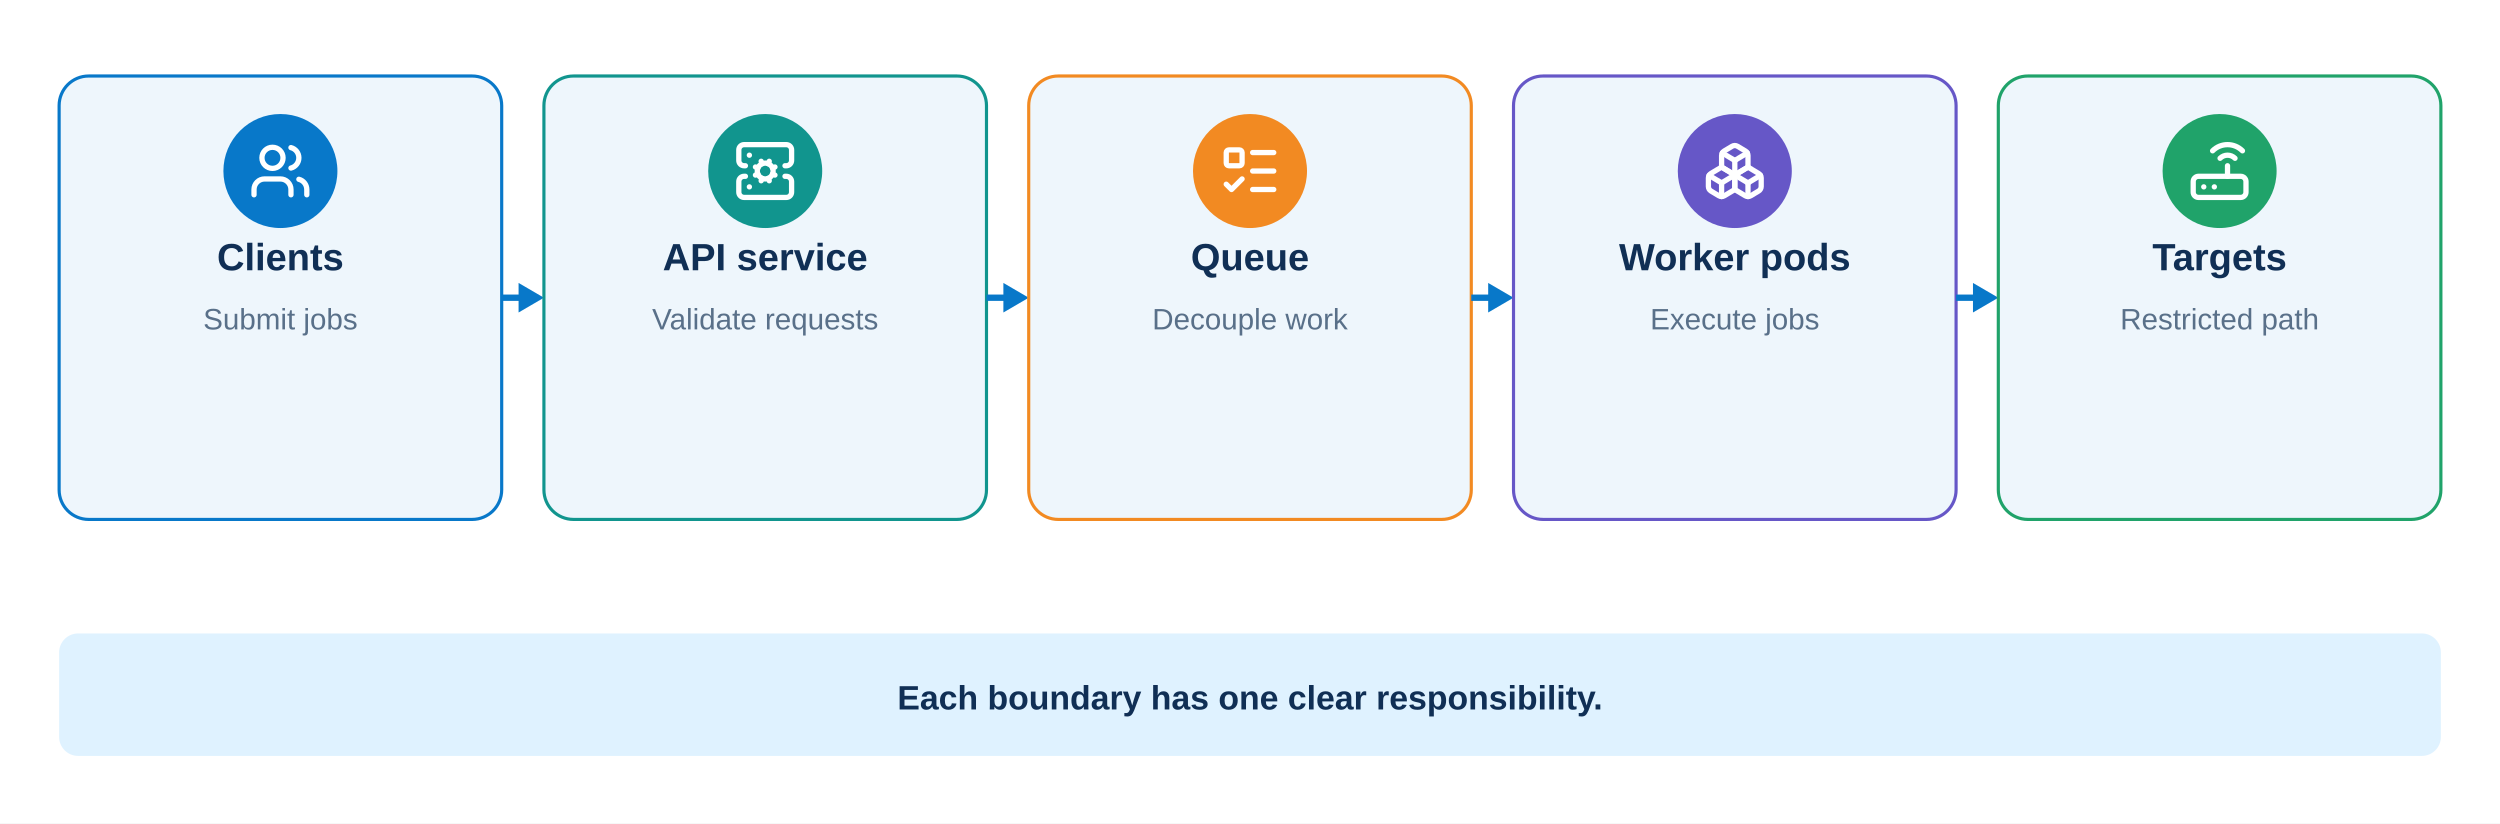
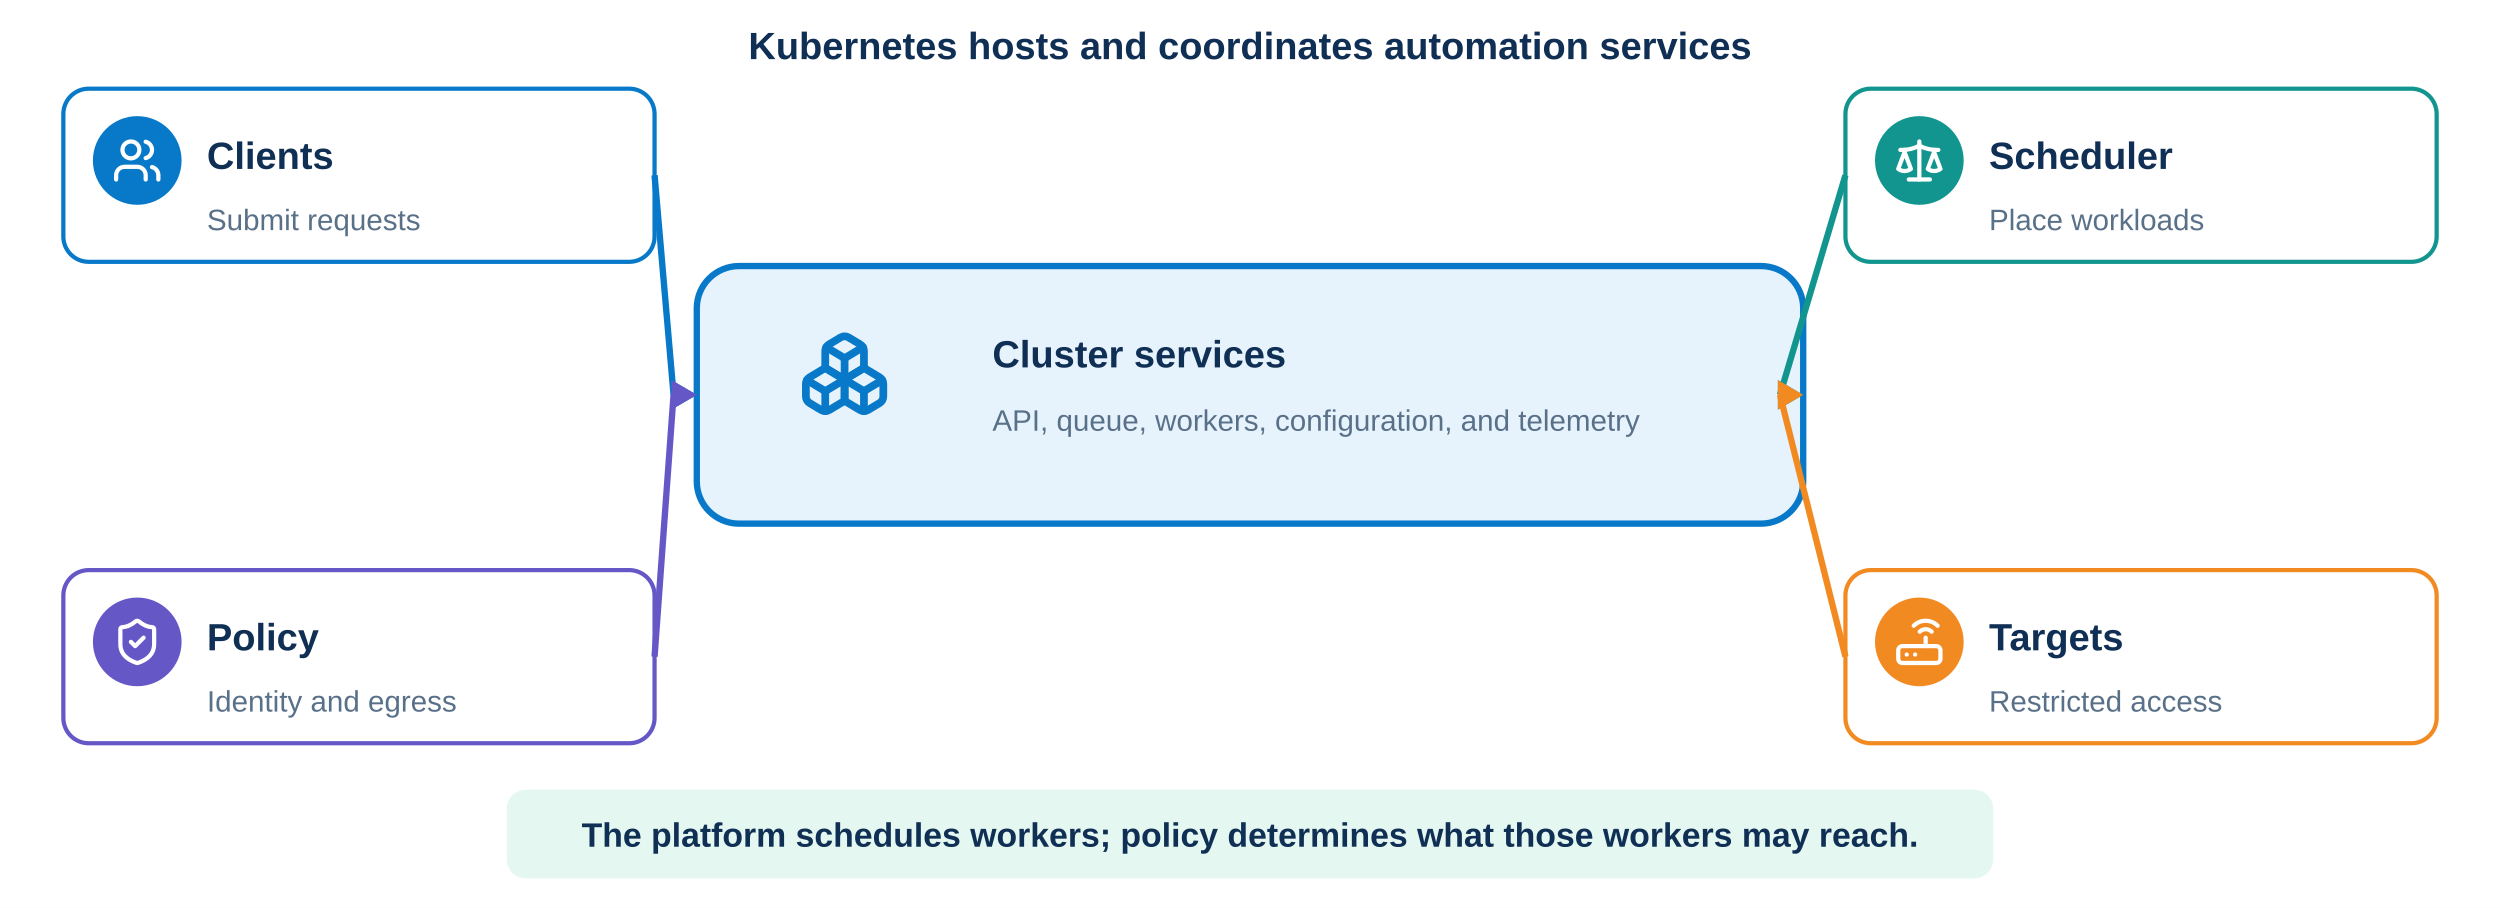
- <svg xmlns="http://www.w3.org/2000/svg" width="1184" height="390" viewBox="0 0 1184 390">
+ <svg xmlns="http://www.w3.org/2000/svg" width="1184" height="430" viewBox="0 0 1184 430">
  <rect width="100%" height="100%" fill="white" />
  <style>.label{font:700 18px Arial,sans-serif;fill:#102f55}.sub{font:400 14px Arial,sans-serif;fill:#597089}.band{font:700 16px Arial,sans-serif;fill:#102f55}.small{font:600 14px Arial,sans-serif;fill:#102f55}</style>
-   <rect x="28" y="36" width="209.6" height="210" rx="14" fill="#eef6fc" stroke="#0878c9" stroke-width="1.5" />
-   <circle cx="132.8" cy="81" r="27" fill="#0878c9" />
-   <g transform="translate(117.8 66) scale(1.25)" fill="none" stroke="#ffffff" stroke-width="2" stroke-linecap="round" stroke-linejoin="round">
-     <path d="M16 21v-2a4 4 0 0 0-4-4H6a4 4 0 0 0-4 4v2" />
-     <path d="M16 3.128a4 4 0 0 1 0 7.744" />
-     <path d="M22 21v-2a4 4 0 0 0-3-3.87" />
-     <circle cx="9" cy="7" r="4" />
-   </g>
-   <text x="132.8" y="128" text-anchor="middle" class="label">Clients</text>
-   <text x="132.8" y="156" text-anchor="middle" class="sub">Submit jobs</text>
-   <line x1="237.6" y1="141" x2="246.6" y2="141" stroke="#0878c9" stroke-width="3" />
-   <path d="M245.6 134 L257.6 141 L245.6 148Z" fill="#0878c9" />
-   <rect x="257.6" y="36" width="209.6" height="210" rx="14" fill="#eef6fc" stroke="#11958e" stroke-width="1.5" />
-   <circle cx="362.4" cy="81" r="27" fill="#11958e" />
-   <g transform="translate(347.4 66) scale(1.25)" fill="none" stroke="#ffffff" stroke-width="2" stroke-linecap="round" stroke-linejoin="round">
-     <path d="m10.852 14.772-.383.923" />
-     <path d="M13.148 14.772a3 3 0 1 0-2.296-5.544l-.383-.923" />
-     <path d="m13.148 9.228.383-.923" />
-     <path d="m13.53 15.696-.382-.924a3 3 0 1 1-2.296-5.544" />
-     <path d="m14.772 10.852.923-.383" />
-     <path d="m14.772 13.148.923.383" />
-     <path d="M4.5 10H4a2 2 0 0 1-2-2V4a2 2 0 0 1 2-2h16a2 2 0 0 1 2 2v4a2 2 0 0 1-2 2h-.5" />
-     <path d="M4.5 14H4a2 2 0 0 0-2 2v4a2 2 0 0 0 2 2h16a2 2 0 0 0 2-2v-4a2 2 0 0 0-2-2h-.5" />
-     <path d="M6 18h.01" />
-     <path d="M6 6h.01" />
-     <path d="m9.228 10.852-.923-.383" />
-     <path d="m9.228 13.148-.923.383" />
-   </g>
-   <text x="362.4" y="128" text-anchor="middle" class="label">API service</text>
-   <text x="362.4" y="156" text-anchor="middle" class="sub">Validate requests</text>
-   <line x1="467.2" y1="141" x2="476.2" y2="141" stroke="#0878c9" stroke-width="3" />
-   <path d="M475.2 134 L487.2 141 L475.2 148Z" fill="#0878c9" />
-   <rect x="487.2" y="36" width="209.6" height="210" rx="14" fill="#eef6fc" stroke="#f28a22" stroke-width="1.5" />
-   <circle cx="592" cy="81" r="27" fill="#f28a22" />
-   <g transform="translate(577 66) scale(1.25)" fill="none" stroke="#ffffff" stroke-width="2" stroke-linecap="round" stroke-linejoin="round">
-     <path d="M13 5h8" />
-     <path d="M13 12h8" />
-     <path d="M13 19h8" />
-     <path d="m3 17 2 2 4-4" />
-     <rect x="3" y="4" width="6" height="6" rx="1" />
-   </g>
-   <text x="592" y="128" text-anchor="middle" class="label">Queue</text>
-   <text x="592" y="156" text-anchor="middle" class="sub">Decouple work</text>
-   <line x1="696.8" y1="141" x2="705.8" y2="141" stroke="#0878c9" stroke-width="3" />
-   <path d="M704.8 134 L716.8 141 L704.8 148Z" fill="#0878c9" />
-   <rect x="716.8" y="36" width="209.6" height="210" rx="14" fill="#eef6fc" stroke="#6657c7" stroke-width="1.5" />
-   <circle cx="821.6" cy="81" r="27" fill="#6657c7" />
-   <g transform="translate(806.6 66) scale(1.25)" fill="none" stroke="#ffffff" stroke-width="2" stroke-linecap="round" stroke-linejoin="round">
+   <rect x="330" y="126" width="524" height="122" rx="20" fill="#e7f3fc" stroke="#0878c9" stroke-width="3" />
+   <g transform="translate(378 155) scale(1.833333)" fill="none" stroke="#0878c9" stroke-width="2" stroke-linecap="round" stroke-linejoin="round">
    <path d="M2.97 12.92A2 2 0 0 0 2 14.63v3.24a2 2 0 0 0 .97 1.71l3 1.8a2 2 0 0 0 2.06 0L12 19v-5.5l-5-3-4.03 2.42Z" />
    <path d="m7 16.5-4.74-2.85" />
    <path d="m7 16.5 5-3" />
    <path d="M7 16.5v5.17" />
    <path d="M12 13.5V19l3.97 2.38a2 2 0 0 0 2.06 0l3-1.8a2 2 0 0 0 .97-1.71v-3.24a2 2 0 0 0-.97-1.71L17 10.5l-5 3Z" />
    <path d="m17 16.5-5-3" />
    <path d="m17 16.5 4.74-2.85" />
    <path d="M17 16.5v5.17" />
    <path d="M7.97 4.42A2 2 0 0 0 7 6.13v4.37l5 3 5-3V6.13a2 2 0 0 0-.97-1.71l-3-1.8a2 2 0 0 0-2.06 0l-3 1.8Z" />
    <path d="M12 8 7.26 5.15" />
    <path d="m12 8 4.74-2.85" />
    <path d="M12 13.5V8" />
  </g>
-   <text x="821.6" y="128" text-anchor="middle" class="label">Worker pods</text>
-   <text x="821.6" y="156" text-anchor="middle" class="sub">Execute jobs</text>
-   <line x1="926.4" y1="141" x2="935.4" y2="141" stroke="#0878c9" stroke-width="3" />
-   <path d="M934.4 134 L946.4 141 L934.4 148Z" fill="#0878c9" />
-   <rect x="946.4" y="36" width="209.6" height="210" rx="14" fill="#eef6fc" stroke="#20a36a" stroke-width="1.5" />
-   <circle cx="1051.2" cy="81" r="27" fill="#20a36a" />
-   <g transform="translate(1036.2 66) scale(1.25)" fill="none" stroke="#ffffff" stroke-width="2" stroke-linecap="round" stroke-linejoin="round">
+   <text x="470" y="174" text-anchor="start" class="label">Cluster services</text>
+   <text x="470" y="204" text-anchor="start" class="sub">API, queue, workers, configuration, and telemetry</text>
+   <rect x="30" y="42" width="280" height="82" rx="12" fill="#ffffff" stroke="#0878c9" stroke-width="2" />
+   <circle cx="65" cy="76" r="21" fill="#0878c9" />
+   <g transform="translate(53 64) scale(1)" fill="none" stroke="#ffffff" stroke-width="2" stroke-linecap="round" stroke-linejoin="round">
+     <path d="M16 21v-2a4 4 0 0 0-4-4H6a4 4 0 0 0-4 4v2" />
+     <path d="M16 3.128a4 4 0 0 1 0 7.744" />
+     <path d="M22 21v-2a4 4 0 0 0-3-3.87" />
+     <circle cx="9" cy="7" r="4" />
+   </g>
+   <text x="98" y="80" text-anchor="start" class="label">Clients</text>
+   <text x="98" y="109" text-anchor="start" class="sub">Submit requests</text>
+   <line x1="310" y1="83" x2="319" y2="187" stroke="#0878c9" stroke-width="3" />
+   <path d="M318 180 L330 187 L318 194Z" fill="#0878c9" />
+   <rect x="874" y="42" width="280" height="82" rx="12" fill="#ffffff" stroke="#11958e" stroke-width="2" />
+   <circle cx="909" cy="76" r="21" fill="#11958e" />
+   <g transform="translate(897 64) scale(1)" fill="none" stroke="#ffffff" stroke-width="2" stroke-linecap="round" stroke-linejoin="round">
+     <path d="M12 3v18" />
+     <path d="m19 8 3 8a5 5 0 0 1-6 0zV7" />
+     <path d="M3 7h1a17 17 0 0 0 8-2 17 17 0 0 0 8 2h1" />
+     <path d="m5 8 3 8a5 5 0 0 1-6 0zV7" />
+     <path d="M7 21h10" />
+   </g>
+   <text x="942" y="80" text-anchor="start" class="label">Scheduler</text>
+   <text x="942" y="109" text-anchor="start" class="sub">Place workloads</text>
+   <line x1="874" y1="83" x2="843" y2="187" stroke="#11958e" stroke-width="3" />
+   <path d="M842 180 L854 187 L842 194Z" fill="#11958e" />
+   <rect x="30" y="270" width="280" height="82" rx="12" fill="#ffffff" stroke="#6657c7" stroke-width="2" />
+   <circle cx="65" cy="304" r="21" fill="#6657c7" />
+   <g transform="translate(53 292) scale(1)" fill="none" stroke="#ffffff" stroke-width="2" stroke-linecap="round" stroke-linejoin="round">
+     <path d="M20 13c0 5-3.5 7.5-7.66 8.95a1 1 0 0 1-.67-.01C7.5 20.5 4 18 4 13V6a1 1 0 0 1 1-1c2 0 4.5-1.2 6.24-2.72a1.17 1.17 0 0 1 1.52 0C14.51 3.81 17 5 19 5a1 1 0 0 1 1 1z" />
+     <path d="m9 12 2 2 4-4" />
+   </g>
+   <text x="98" y="308" text-anchor="start" class="label">Policy</text>
+   <text x="98" y="337" text-anchor="start" class="sub">Identity and egress</text>
+   <line x1="310" y1="311" x2="319" y2="187" stroke="#6657c7" stroke-width="3" />
+   <path d="M318 180 L330 187 L318 194Z" fill="#6657c7" />
+   <rect x="874" y="270" width="280" height="82" rx="12" fill="#ffffff" stroke="#f28a22" stroke-width="2" />
+   <circle cx="909" cy="304" r="21" fill="#f28a22" />
+   <g transform="translate(897 292) scale(1)" fill="none" stroke="#ffffff" stroke-width="2" stroke-linecap="round" stroke-linejoin="round">
    <rect width="20" height="8" x="2" y="14" rx="2" />
    <path d="M6.01 18H6" />
    <path d="M10.01 18H10" />
    <path d="M15 10v4" />
    <path d="M17.84 7.17a4 4 0 0 0-5.66 0" />
    <path d="M20.66 4.34a8 8 0 0 0-11.31 0" />
  </g>
-   <text x="1051.2" y="128" text-anchor="middle" class="label">Targets</text>
-   <text x="1051.2" y="156" text-anchor="middle" class="sub">Restricted path</text>
-   <rect x="28" y="300" width="1128" height="58" rx="9" fill="#dff2ff" />
-   <text x="592" y="336" text-anchor="middle" class="band">Each boundary has one clear responsibility.</text>
+   <text x="942" y="308" text-anchor="start" class="label">Targets</text>
+   <text x="942" y="337" text-anchor="start" class="sub">Restricted access</text>
+   <line x1="874" y1="311" x2="843" y2="187" stroke="#f28a22" stroke-width="3" />
+   <path d="M842 180 L854 187 L842 194Z" fill="#f28a22" />
+   <text x="592" y="28" text-anchor="middle" class="label">Kubernetes hosts and coordinates automation services</text>
+   <rect x="240" y="374" width="704" height="42" rx="9" fill="#e4f7f0" />
+   <text x="592" y="401" text-anchor="middle" class="band">The platform schedules workers; policy determines what those workers may reach.</text>
</svg>
